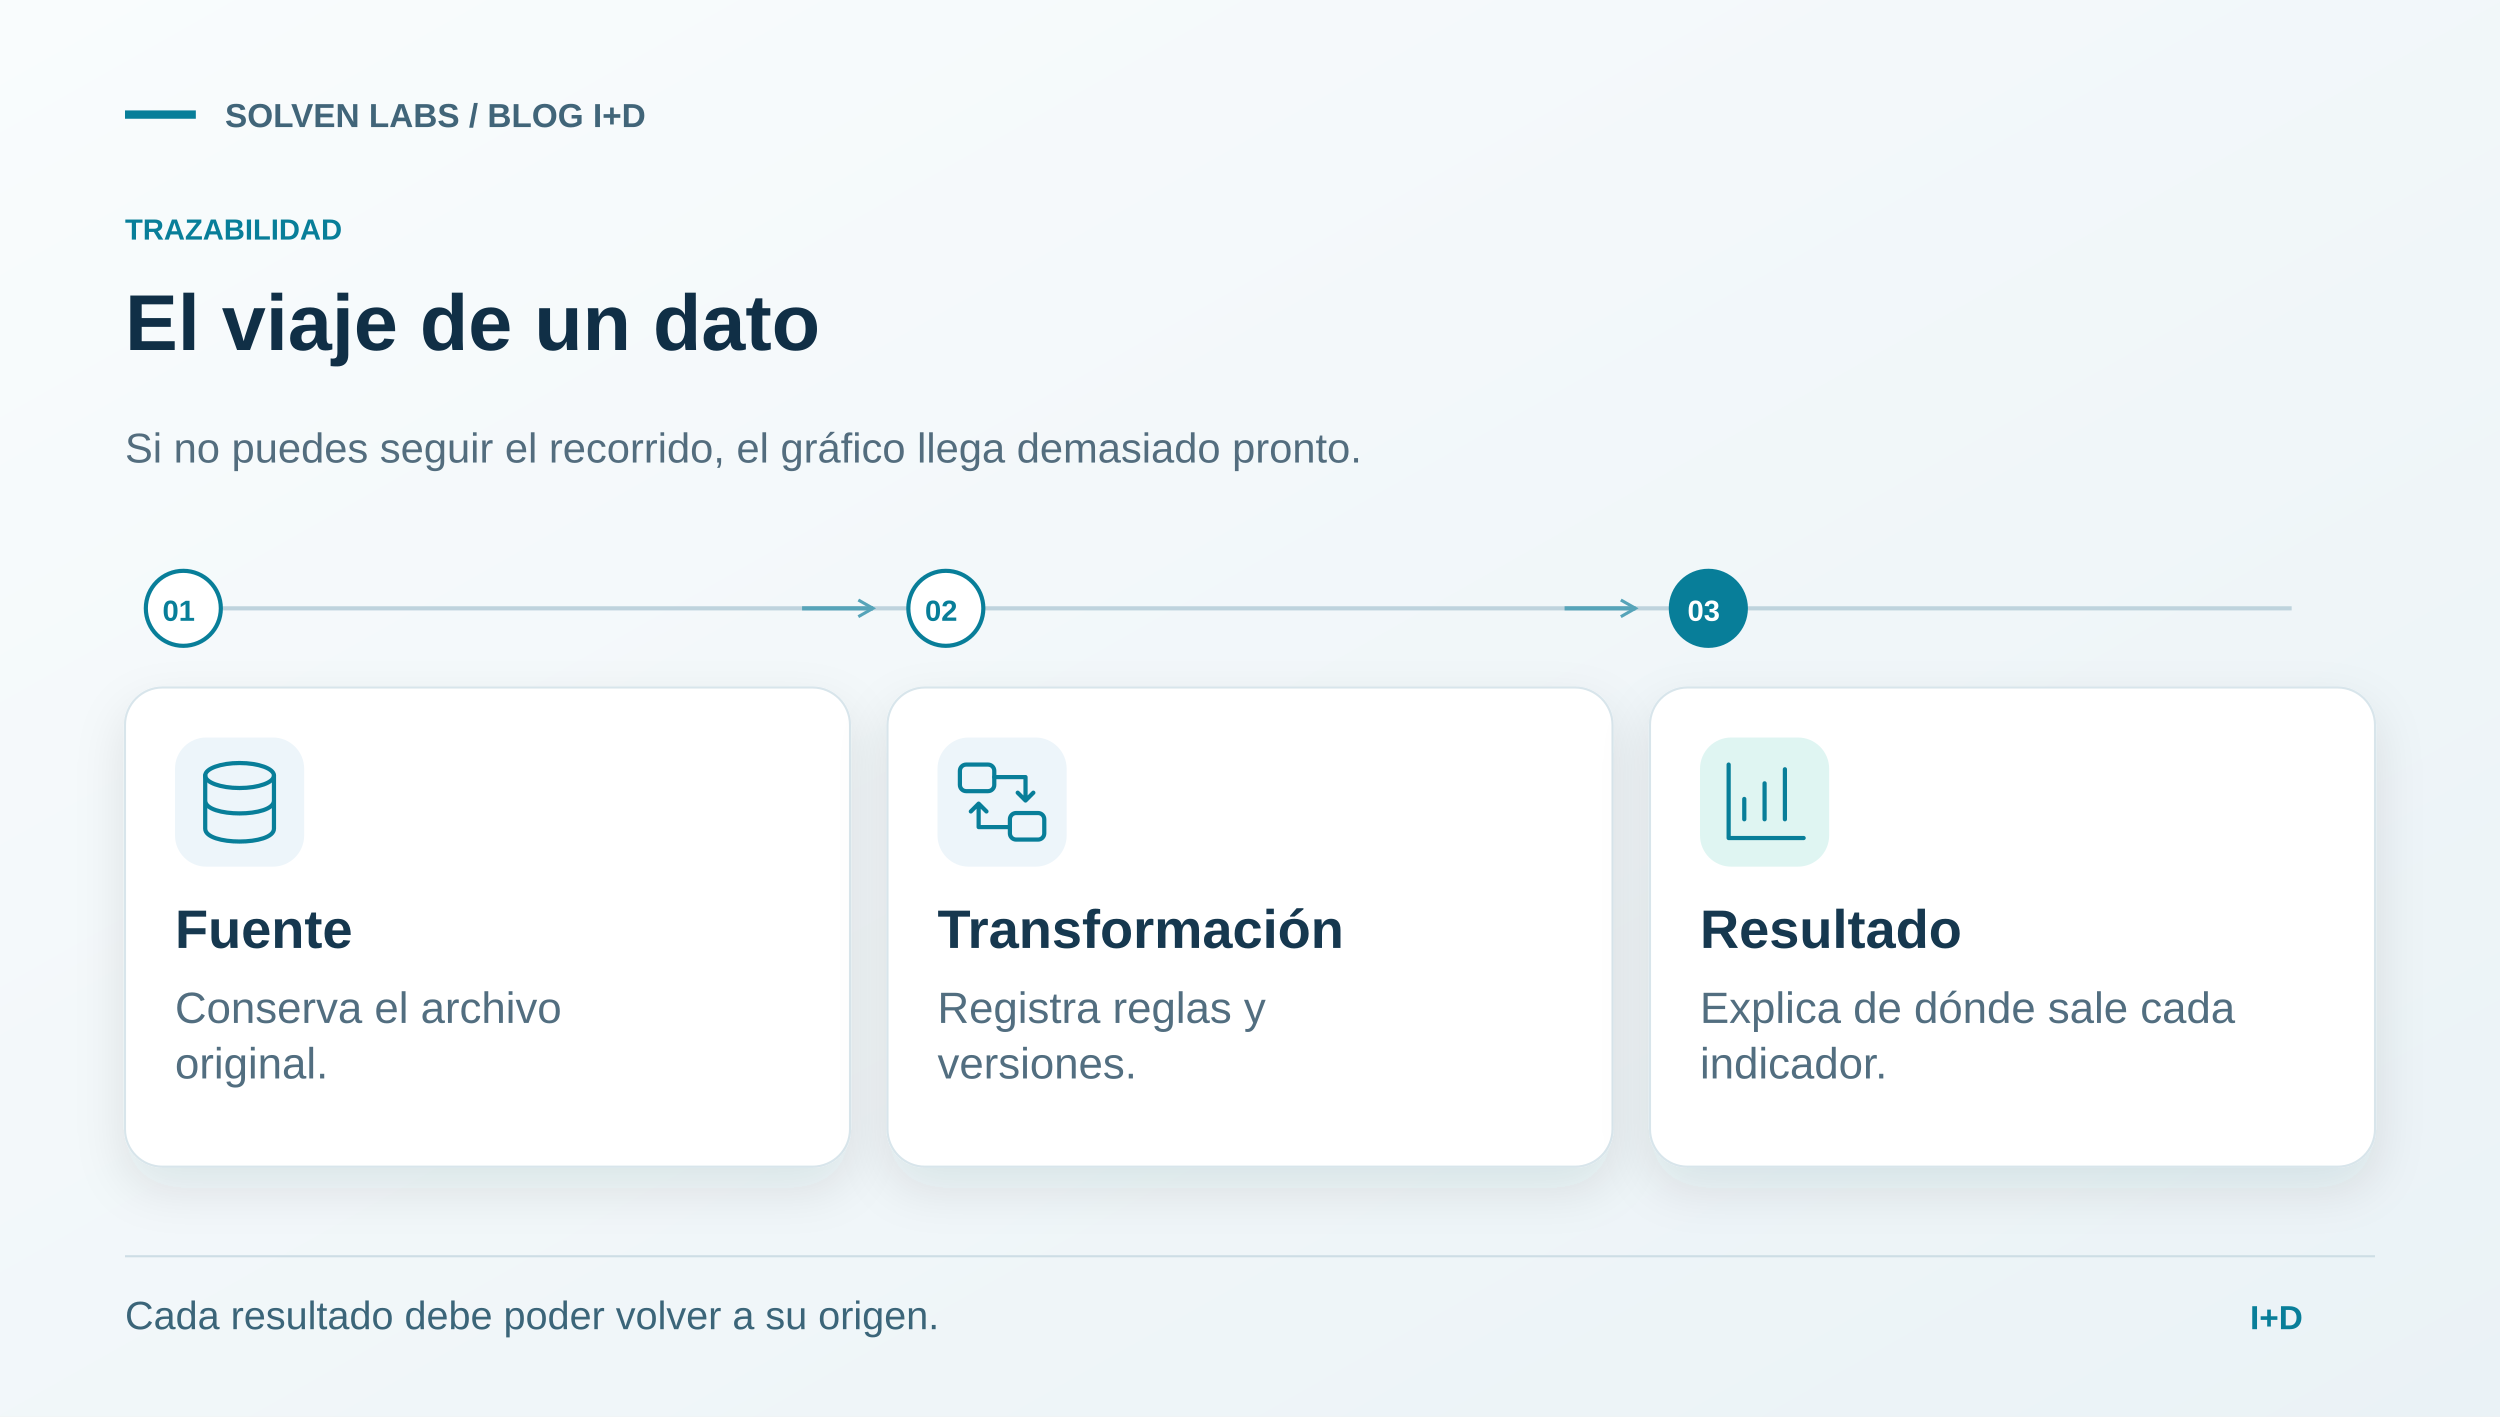
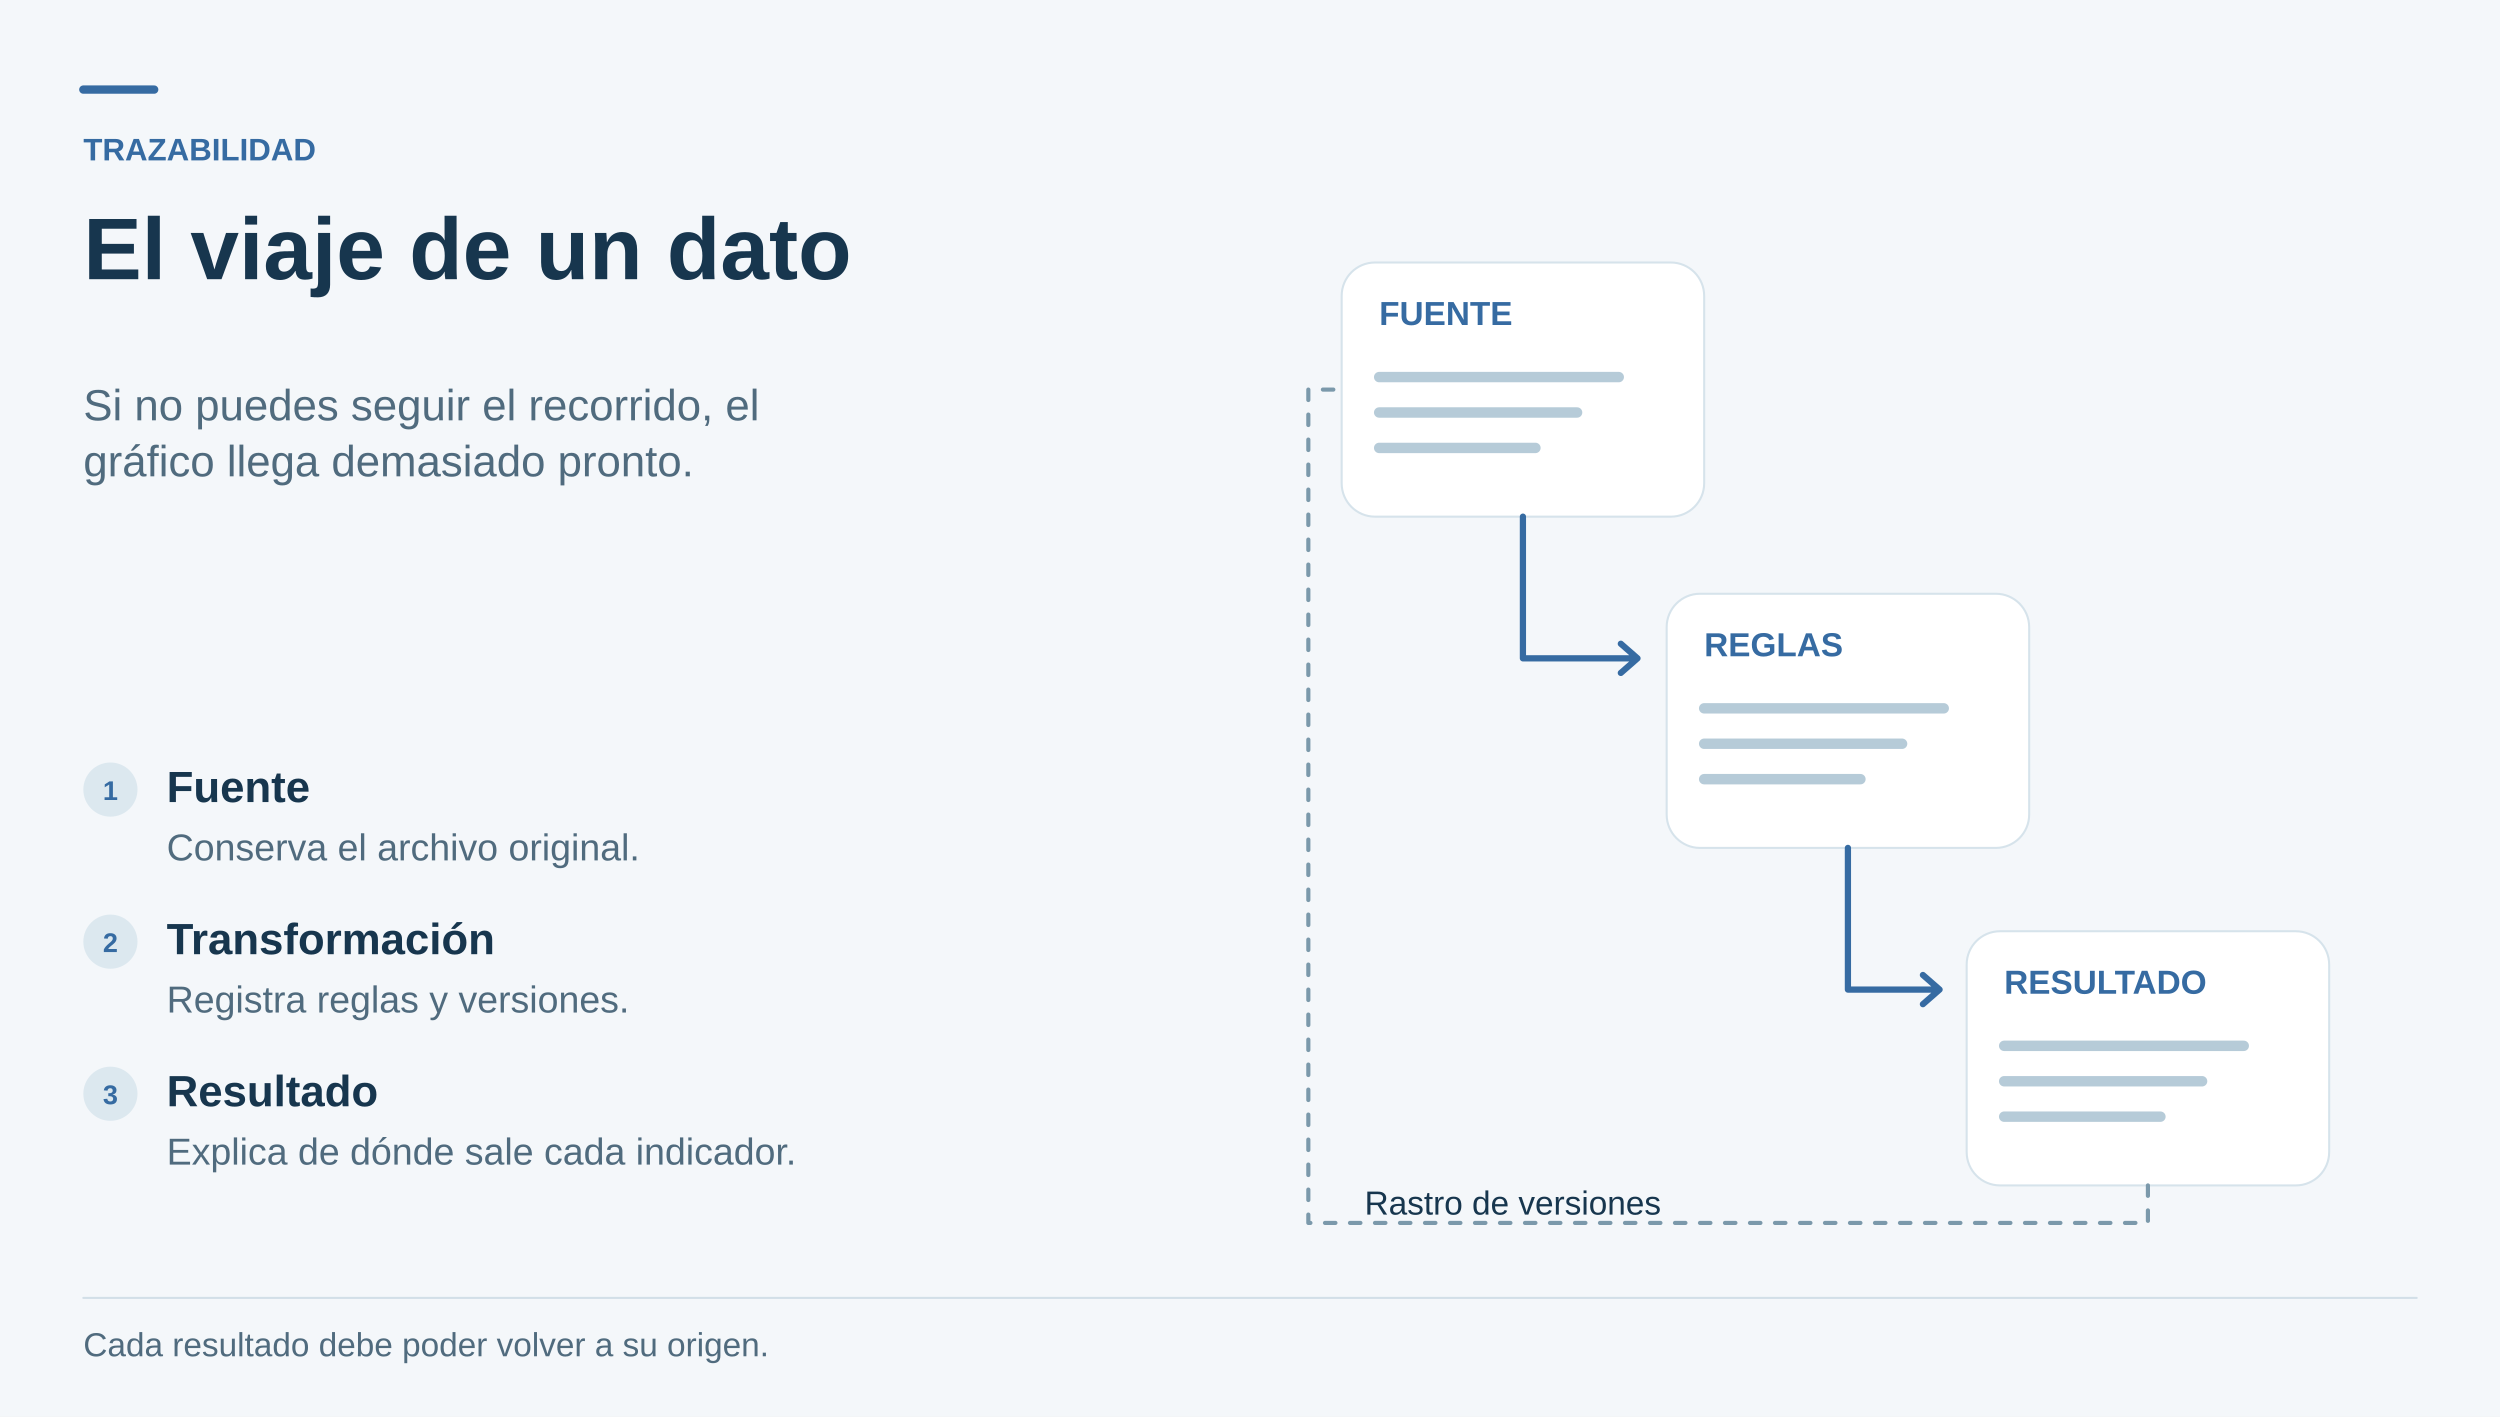
- <svg xmlns="http://www.w3.org/2000/svg" viewBox="0 0 1200 680" role="img" aria-labelledby="title desc">
-   <defs>
-     <linearGradient id="paper" x2="1" y2="1">
-       <stop stop-color="#f9fcfd" />
-       <stop offset="1" stop-color="#eaf2f6" />
-     </linearGradient>
-     <linearGradient id="night" x2="1" y2="1">
-       <stop stop-color="#102d45" />
-       <stop offset="1" stop-color="#061b2b" />
-     </linearGradient>
-     <linearGradient id="glass" x2="0" y2="1">
-       <stop stop-color="#fff" stop-opacity=".12" />
-       <stop offset="1" stop-color="#fff" stop-opacity=".025" />
-     </linearGradient>
-     <filter id="shadow" x="-30%" y="-30%" width="160%" height="180%">
-       <feDropShadow dx="0" dy="10" stdDeviation="12" flood-color="#052d45" flood-opacity=".1" />
-     </filter>
-     <marker id="arrow" viewBox="0 0 10 10" refX="8" refY="5" markerWidth="5" markerHeight="5" orient="auto">
-       <path d="m1 1 7 4-7 4" fill="none" stroke="#56a4b9" stroke-width="1.5" />
-     </marker>
-   </defs>
+ <svg xmlns="http://www.w3.org/2000/svg" width="1200" height="680" viewBox="0 0 1200 680" role="img" aria-labelledby="title desc">
+   <rect x="0" y="0" width="1200" height="680" rx="0" fill="#f4f7fa" stroke="none" />
  <g font-family="Arial, Helvetica, sans-serif">
-     <rect width="1200" height="680" fill="url(#paper)" />
-     <path d="M60 55h34" stroke="#087e99" stroke-width="4" />
-     <text x="108" y="61" fill="#416579" font-size="16" font-weight="700">SOLVEN LABS  /  BLOG I+D</text>
-     <text x="60" y="115" fill="#087e99" font-size="14" font-weight="700">TRAZABILIDAD</text>
-     <text x="60" y="168" fill="#102f46" font-size="38" font-weight="700">El viaje de un dato</text>
-     <text x="60" y="222" fill="#536d7e" font-size="20" font-weight="400">Si no puedes seguir el recorrido, el gráfico llega demasiado pronto.</text>
-     <path d="M96 292H1100" stroke="#bed3dd" stroke-width="2" />
-     <circle cx="88" cy="292" r="18" fill="#fff" stroke="#087e99" stroke-width="2" />
-     <text x="78" y="298" fill="#087e99" font-size="14" font-weight="700">01</text>
-     <rect x="60" y="330" width="348" height="230" rx="18" fill="#fff" stroke="#d8e5eb" filter="url(#shadow)" />
-     <rect x="84" y="354" width="62" height="62" rx="15" fill="#edf5fa" />
-     <g transform="translate(91 361) scale(0.75)" fill="none" stroke="#087e99" stroke-width="2.7" stroke-linecap="round" stroke-linejoin="round">
-       <ellipse cx="32" cy="15" rx="22" ry="8" />
-       <path d="M10 15v34c0 11 44 11 44 0V15M10 31c0 11 44 11 44 0" />
+     <path d="M40 43h34" fill="none" stroke="#366ba2" stroke-width="4" stroke-linecap="round" stroke-linejoin="round" stroke-dasharray="" />
+     <text x="40" y="77" font-size="15" fill="#366ba2" font-weight="700" text-anchor="start">TRAZABILIDAD</text>
+     <text x="40" y="134" font-size="42" fill="#17364e" font-weight="700" text-anchor="start">El viaje de un dato</text>
+     <text x="40" y="201.76" font-size="21" fill="#506b7e" font-weight="400" text-anchor="start">Si no puedes seguir el recorrido, el</text>
+     <text x="40" y="228.64" font-size="21" fill="#506b7e" font-weight="400" text-anchor="start">gráfico llega demasiado pronto.</text>
+     <g transform="translate(620 100)">
+       <rect x="24" y="26" width="174" height="122" rx="16" fill="#ffffff" stroke="#d6e3eb" />
+       <text x="42" y="56" font-size="16" fill="#366ba2" font-weight="700" text-anchor="start">FUENTE</text>
+       <path d="M42 81h115" fill="none" stroke="#b6cbd8" stroke-width="5" stroke-linecap="round" stroke-linejoin="round" stroke-dasharray="" />
+       <path d="M42 98h95" fill="none" stroke="#b6cbd8" stroke-width="5" stroke-linecap="round" stroke-linejoin="round" stroke-dasharray="" />
+       <path d="M42 115h75" fill="none" stroke="#b6cbd8" stroke-width="5" stroke-linecap="round" stroke-linejoin="round" stroke-dasharray="" />
+       <rect x="180" y="185" width="174" height="122" rx="16" fill="#ffffff" stroke="#d6e3eb" />
+       <text x="198" y="215" font-size="16" fill="#366ba2" font-weight="700" text-anchor="start">REGLAS</text>
+       <path d="M198 240h115" fill="none" stroke="#b6cbd8" stroke-width="5" stroke-linecap="round" stroke-linejoin="round" stroke-dasharray="" />
+       <path d="M198 257h95" fill="none" stroke="#b6cbd8" stroke-width="5" stroke-linecap="round" stroke-linejoin="round" stroke-dasharray="" />
+       <path d="M198 274h75" fill="none" stroke="#b6cbd8" stroke-width="5" stroke-linecap="round" stroke-linejoin="round" stroke-dasharray="" />
+       <rect x="324" y="347" width="174" height="122" rx="16" fill="#ffffff" stroke="#d6e3eb" />
+       <text x="342" y="377" font-size="16" fill="#366ba2" font-weight="700" text-anchor="start">RESULTADO</text>
+       <path d="M342 402h115" fill="none" stroke="#b6cbd8" stroke-width="5" stroke-linecap="round" stroke-linejoin="round" stroke-dasharray="" />
+       <path d="M342 419h95" fill="none" stroke="#b6cbd8" stroke-width="5" stroke-linecap="round" stroke-linejoin="round" stroke-dasharray="" />
+       <path d="M342 436h75" fill="none" stroke="#b6cbd8" stroke-width="5" stroke-linecap="round" stroke-linejoin="round" stroke-dasharray="" />
+       <path d="M111 148v68h55m-8-7 8 7-8 7" fill="none" stroke="#366ba2" stroke-width="3" stroke-linecap="round" stroke-linejoin="round" stroke-dasharray="" />
+       <path d="M267 307v68h44m-8-7 8 7-8 7" fill="none" stroke="#366ba2" stroke-width="3" stroke-linecap="round" stroke-linejoin="round" stroke-dasharray="" />
+       <path d="M411 469v18H8V87h12" fill="none" stroke="#7b99ab" stroke-width="2" stroke-linecap="round" stroke-linejoin="round" stroke-dasharray="5 7" />
+       <text x="35" y="483" font-size="16" fill="#17364e" font-weight="400" text-anchor="start">Rastro de versiones</text>
    </g>
-     <text x="84" y="455" fill="#16384f" font-size="26" font-weight="700">Fuente</text>
-     <text x="84" y="491" fill="#526e80" font-size="21" font-weight="400">Conserva el archivo</text>
-     <text x="84" y="517.67" fill="#526e80" font-size="21" font-weight="400">original.</text>
-     <path d="M385 292h34" stroke="#56a4b9" stroke-width="2" marker-end="url(#arrow)" />
-     <circle cx="454" cy="292" r="18" fill="#fff" stroke="#087e99" stroke-width="2" />
-     <text x="444" y="298" fill="#087e99" font-size="14" font-weight="700">02</text>
-     <rect x="426" y="330" width="348" height="230" rx="18" fill="#fff" stroke="#d8e5eb" filter="url(#shadow)" />
-     <rect x="450" y="354" width="62" height="62" rx="15" fill="#edf5fa" />
-     <g transform="translate(457 361) scale(0.75)" fill="none" stroke="#087e99" stroke-width="2.7" stroke-linecap="round" stroke-linejoin="round">
-       <rect x="5" y="8" width="22" height="17" rx="4" />
-       <rect x="37" y="39" width="22" height="17" rx="4" />
-       <path d="M27 16h20v15m-5-5 5 5 5-5M37 48H17V33m-5 5 5-5 5 5" />
-     </g>
-     <text x="450" y="455" fill="#16384f" font-size="26" font-weight="700">Transformación</text>
-     <text x="450" y="491" fill="#526e80" font-size="21" font-weight="400">Registra reglas y</text>
-     <text x="450" y="517.67" fill="#526e80" font-size="21" font-weight="400">versiones.</text>
-     <path d="M751 292h34" stroke="#56a4b9" stroke-width="2" marker-end="url(#arrow)" />
-     <circle cx="820" cy="292" r="18" fill="#087e99" stroke="#087e99" stroke-width="2" />
-     <text x="810" y="298" fill="#fff" font-size="14" font-weight="700">03</text>
-     <rect x="792" y="330" width="348" height="230" rx="18" fill="#fff" stroke="#d8e5eb" filter="url(#shadow)" />
-     <rect x="816" y="354" width="62" height="62" rx="15" fill="#dff5f2" />
-     <g transform="translate(823 361) scale(0.75)" fill="none" stroke="#087e99" stroke-width="2.7" stroke-linecap="round" stroke-linejoin="round">
-       <path d="M9 8v47h48M19 43V30M32 43V20M45 43V11" />
-     </g>
-     <text x="816" y="455" fill="#16384f" font-size="26" font-weight="700">Resultado</text>
-     <text x="816" y="491" fill="#526e80" font-size="21" font-weight="400">Explica de dónde sale cada</text>
-     <text x="816" y="517.67" fill="#526e80" font-size="21" font-weight="400">indicador.</text>
-     <path d="M60 603h1080" stroke="#cddde5" />
-     <text x="60" y="638" fill="#3b6579" font-size="19" font-weight="400">Cada resultado debe poder volver a su origen.</text>
-     <text x="1080" y="638" fill="#087e99" font-size="16" font-weight="700">I+D</text>
+     <circle cx="53" cy="379" r="13" fill="#dce8ef" stroke="none" stroke-width="2" />
+     <text x="53" y="384" font-size="13" fill="#366ba2" font-weight="700" text-anchor="middle">1</text>
+     <text x="80" y="385" font-size="21" fill="#17364e" font-weight="700" text-anchor="start">Fuente</text>
+     <text x="80" y="413" font-size="18" fill="#506b7e" font-weight="400" text-anchor="start">Conserva el archivo original.</text>
+     <circle cx="53" cy="452" r="13" fill="#dce8ef" stroke="none" stroke-width="2" />
+     <text x="53" y="457" font-size="13" fill="#366ba2" font-weight="700" text-anchor="middle">2</text>
+     <text x="80" y="458" font-size="21" fill="#17364e" font-weight="700" text-anchor="start">Transformación</text>
+     <text x="80" y="486" font-size="18" fill="#506b7e" font-weight="400" text-anchor="start">Registra reglas y versiones.</text>
+     <circle cx="53" cy="525" r="13" fill="#dce8ef" stroke="none" stroke-width="2" />
+     <text x="53" y="530" font-size="13" fill="#366ba2" font-weight="700" text-anchor="middle">3</text>
+     <text x="80" y="531" font-size="21" fill="#17364e" font-weight="700" text-anchor="start">Resultado</text>
+     <text x="80" y="559" font-size="18" fill="#506b7e" font-weight="400" text-anchor="start">Explica de dónde sale cada indicador.</text>
+     <path d="M40 623H1160" fill="none" stroke="#d2dfe7" stroke-width="1" stroke-linecap="round" stroke-linejoin="round" stroke-dasharray="" />
+     <text x="40" y="651" font-size="16" fill="#506b7e" font-weight="400" text-anchor="start">Cada resultado debe poder volver a su origen.</text>
  </g>
</svg>
